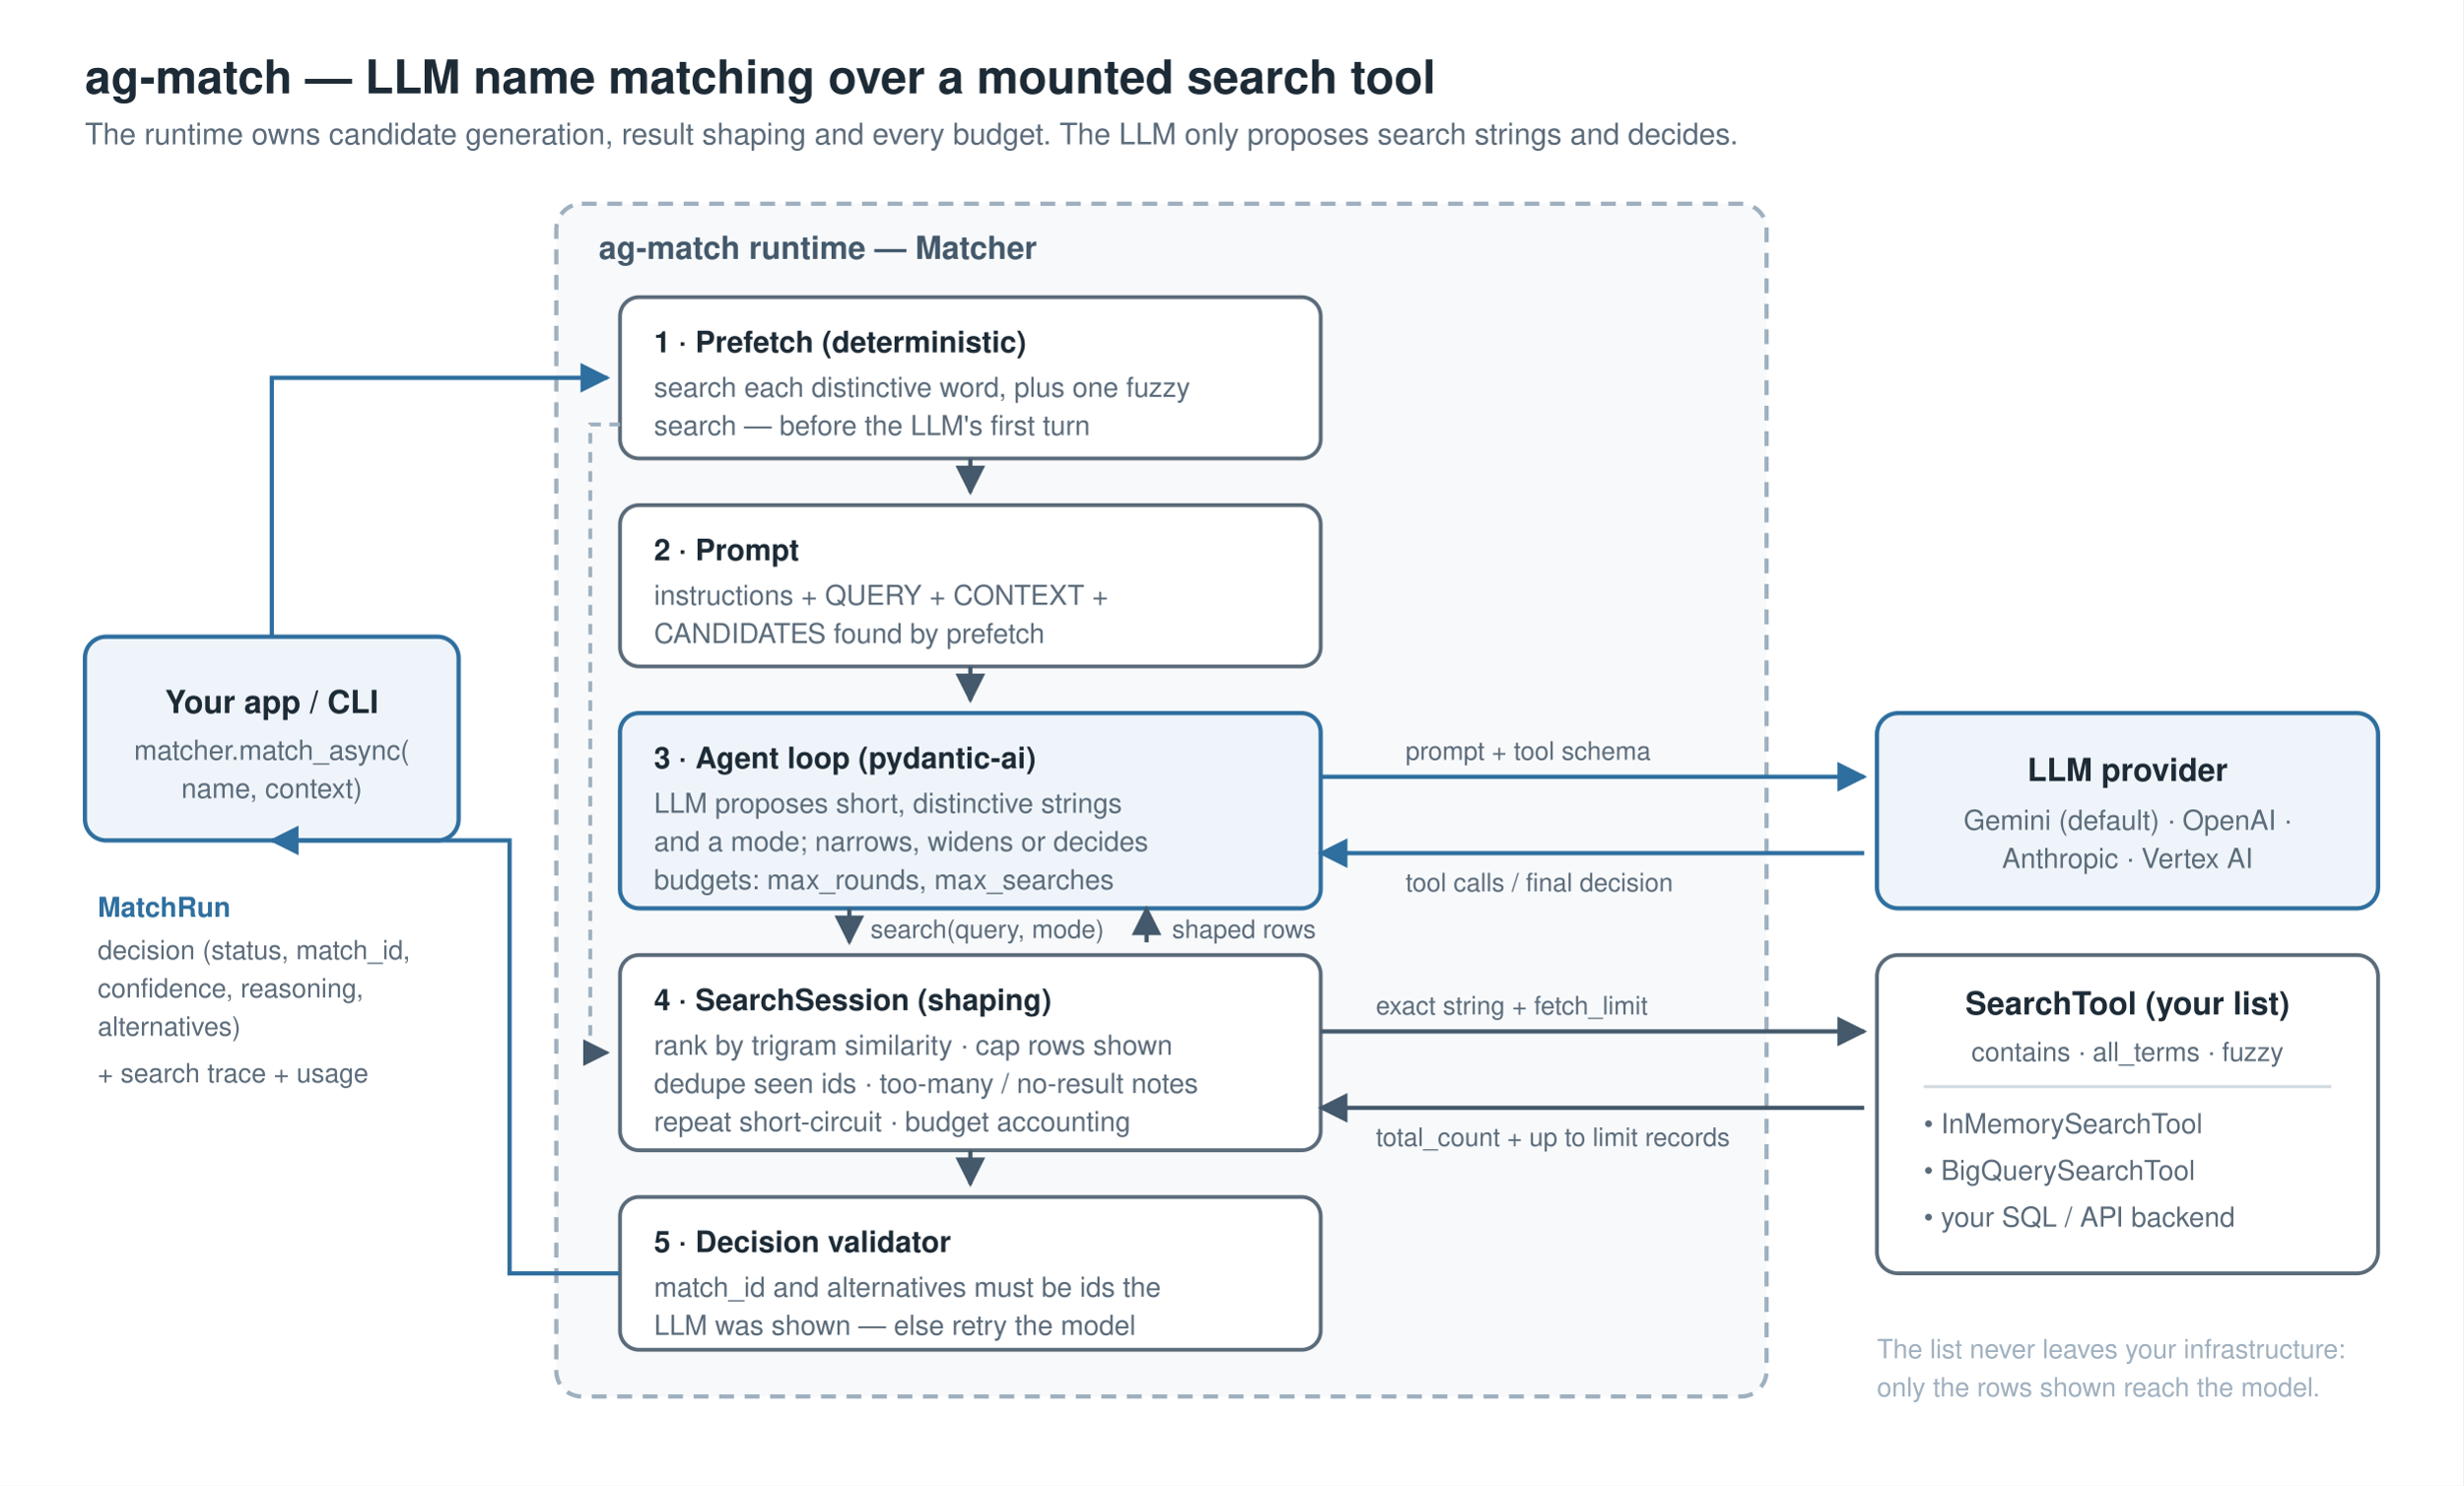
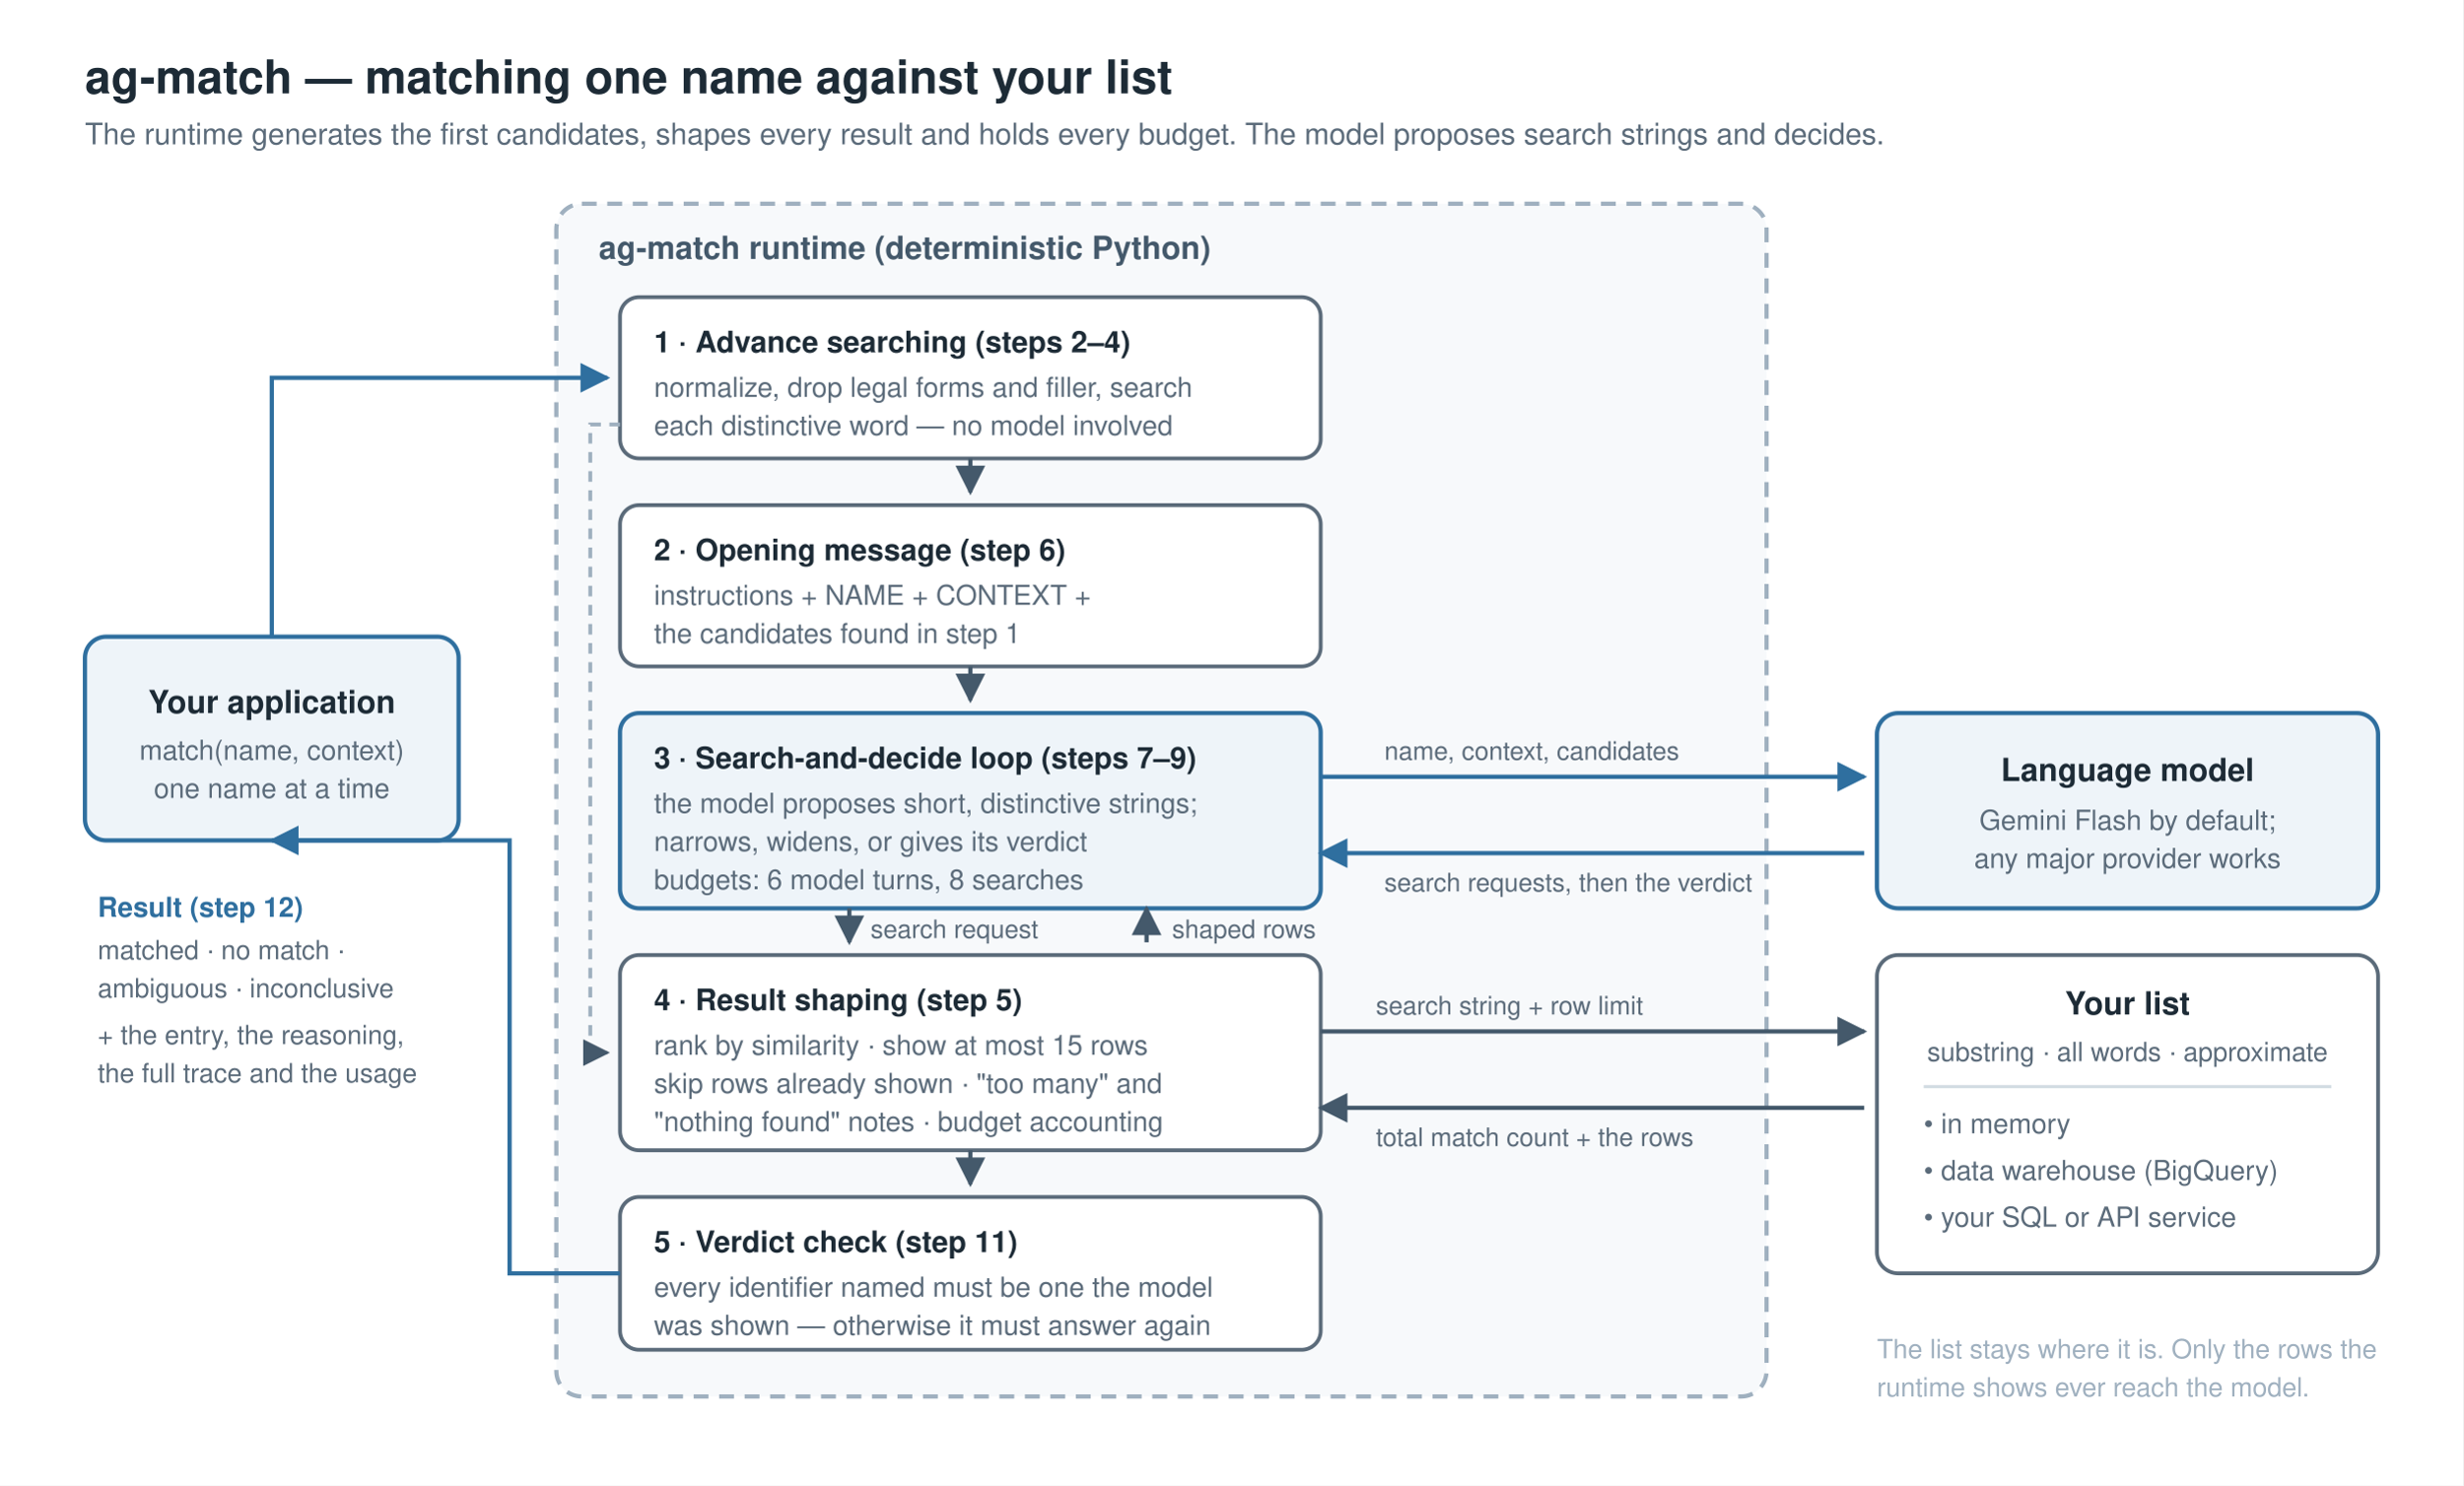
<svg xmlns="http://www.w3.org/2000/svg" width="1160" height="700" viewBox="0 0 1160 700" font-family="Helvetica, Arial, sans-serif">
  <defs>
    <marker id="arrow" viewBox="0 0 10 10" refX="9" refY="5" markerWidth="7" markerHeight="7" orient="auto-start-reverse">
      <path d="M 0 0 L 10 5 L 0 10 z" fill="#44596b" />
    </marker>
    <marker id="arrowlight" viewBox="0 0 10 10" refX="9" refY="5" markerWidth="7" markerHeight="7" orient="auto-start-reverse">
      <path d="M 0 0 L 10 5 L 0 10 z" fill="#2f6f9f" />
    </marker>
  </defs>
  <rect x="0" y="0" width="1160" height="700" fill="#ffffff" />
-   <text x="40" y="44" font-size="22" font-weight="bold" fill="#1d2b36">ag-match — LLM name matching over a mounted search tool</text>
-   <text x="40" y="68" font-size="14" fill="#5b6b7a">The runtime owns candidate generation, result shaping and every budget. The LLM only proposes search strings and decides.</text>
+   <text x="40" y="44" font-size="22" font-weight="bold" fill="#1d2b36">ag-match — matching one name against your list</text>
+   <text x="40" y="68" font-size="14" fill="#5b6b7a">The runtime generates the first candidates, shapes every result and holds every budget. The model proposes search strings and decides.</text>
  <rect x="262" y="96" width="570" height="562" rx="12" fill="#f7f9fb" stroke="#9fb0bf" stroke-width="2" stroke-dasharray="7 5" />
-   <text x="282" y="122" font-size="15" font-weight="bold" fill="#44596b">ag-match runtime — Matcher</text>
+   <text x="282" y="122" font-size="15" font-weight="bold" fill="#44596b">ag-match runtime (deterministic Python)</text>
  <rect x="40" y="300" width="176" height="96" rx="10" fill="#eef4f9" stroke="#2f6f9f" stroke-width="2" />
-   <text x="128" y="336" font-size="15" font-weight="bold" fill="#1d2b36" text-anchor="middle">Your app / CLI</text>
-   <text x="128" y="358" font-size="13" fill="#5b6b7a" text-anchor="middle">matcher.match_async(</text>
-   <text x="128" y="376" font-size="13" fill="#5b6b7a" text-anchor="middle">name, context)</text>
+   <text x="128" y="336" font-size="15" font-weight="bold" fill="#1d2b36" text-anchor="middle">Your application</text>
+   <text x="128" y="358" font-size="13" fill="#5b6b7a" text-anchor="middle">match(name, context)</text>
+   <text x="128" y="376" font-size="13" fill="#5b6b7a" text-anchor="middle">one name at a time</text>
  <rect x="292" y="140" width="330" height="76" rx="9" fill="#ffffff" stroke="#5b6b7a" stroke-width="1.8" />
-   <text x="308" y="166" font-size="14" font-weight="bold" fill="#1d2b36">1 · Prefetch (deterministic)</text>
-   <text x="308" y="187" font-size="13" fill="#5b6b7a">search each distinctive word, plus one fuzzy</text>
-   <text x="308" y="205" font-size="13" fill="#5b6b7a">search — before the LLM's first turn</text>
+   <text x="308" y="166" font-size="14" font-weight="bold" fill="#1d2b36">1 · Advance searching (steps 2–4)</text>
+   <text x="308" y="187" font-size="13" fill="#5b6b7a">normalize, drop legal forms and filler, search</text>
+   <text x="308" y="205" font-size="13" fill="#5b6b7a">each distinctive word — no model involved</text>
  <rect x="292" y="238" width="330" height="76" rx="9" fill="#ffffff" stroke="#5b6b7a" stroke-width="1.8" />
-   <text x="308" y="264" font-size="14" font-weight="bold" fill="#1d2b36">2 · Prompt</text>
-   <text x="308" y="285" font-size="13" fill="#5b6b7a">instructions + QUERY + CONTEXT +</text>
-   <text x="308" y="303" font-size="13" fill="#5b6b7a">CANDIDATES found by prefetch</text>
+   <text x="308" y="264" font-size="14" font-weight="bold" fill="#1d2b36">2 · Opening message (step 6)</text>
+   <text x="308" y="285" font-size="13" fill="#5b6b7a">instructions + NAME + CONTEXT +</text>
+   <text x="308" y="303" font-size="13" fill="#5b6b7a">the candidates found in step 1</text>
  <rect x="292" y="336" width="330" height="92" rx="9" fill="#eef4f9" stroke="#2f6f9f" stroke-width="2" />
-   <text x="308" y="362" font-size="14" font-weight="bold" fill="#1d2b36">3 · Agent loop (pydantic-ai)</text>
-   <text x="308" y="383" font-size="13" fill="#5b6b7a">LLM proposes short, distinctive strings</text>
-   <text x="308" y="401" font-size="13" fill="#5b6b7a">and a mode; narrows, widens or decides</text>
-   <text x="308" y="419" font-size="13" fill="#5b6b7a">budgets: max_rounds, max_searches</text>
+   <text x="308" y="362" font-size="14" font-weight="bold" fill="#1d2b36">3 · Search-and-decide loop (steps 7–9)</text>
+   <text x="308" y="383" font-size="13" fill="#5b6b7a">the model proposes short, distinctive strings;</text>
+   <text x="308" y="401" font-size="13" fill="#5b6b7a">narrows, widens, or gives its verdict</text>
+   <text x="308" y="419" font-size="13" fill="#5b6b7a">budgets: 6 model turns, 8 searches</text>
  <rect x="292" y="450" width="330" height="92" rx="9" fill="#ffffff" stroke="#5b6b7a" stroke-width="1.8" />
-   <text x="308" y="476" font-size="14" font-weight="bold" fill="#1d2b36">4 · SearchSession (shaping)</text>
-   <text x="308" y="497" font-size="13" fill="#5b6b7a">rank by trigram similarity · cap rows shown</text>
-   <text x="308" y="515" font-size="13" fill="#5b6b7a">dedupe seen ids · too-many / no-result notes</text>
-   <text x="308" y="533" font-size="13" fill="#5b6b7a">repeat short-circuit · budget accounting</text>
+   <text x="308" y="476" font-size="14" font-weight="bold" fill="#1d2b36">4 · Result shaping (step 5)</text>
+   <text x="308" y="497" font-size="13" fill="#5b6b7a">rank by similarity · show at most 15 rows</text>
+   <text x="308" y="515" font-size="13" fill="#5b6b7a">skip rows already shown · "too many" and</text>
+   <text x="308" y="533" font-size="13" fill="#5b6b7a">"nothing found" notes · budget accounting</text>
  <rect x="292" y="564" width="330" height="72" rx="9" fill="#ffffff" stroke="#5b6b7a" stroke-width="1.8" />
-   <text x="308" y="590" font-size="14" font-weight="bold" fill="#1d2b36">5 · Decision validator</text>
-   <text x="308" y="611" font-size="13" fill="#5b6b7a">match_id and alternatives must be ids the</text>
-   <text x="308" y="629" font-size="13" fill="#5b6b7a">LLM was shown — else retry the model</text>
+   <text x="308" y="590" font-size="14" font-weight="bold" fill="#1d2b36">5 · Verdict check (step 11)</text>
+   <text x="308" y="611" font-size="13" fill="#5b6b7a">every identifier named must be one the model</text>
+   <text x="308" y="629" font-size="13" fill="#5b6b7a">was shown — otherwise it must answer again</text>
  <rect x="884" y="336" width="236" height="92" rx="10" fill="#eef4f9" stroke="#2f6f9f" stroke-width="2" />
-   <text x="1002" y="368" font-size="15" font-weight="bold" fill="#1d2b36" text-anchor="middle">LLM provider</text>
-   <text x="1002" y="391" font-size="13" fill="#5b6b7a" text-anchor="middle">Gemini (default) · OpenAI ·</text>
-   <text x="1002" y="409" font-size="13" fill="#5b6b7a" text-anchor="middle">Anthropic · Vertex AI</text>
+   <text x="1002" y="368" font-size="15" font-weight="bold" fill="#1d2b36" text-anchor="middle">Language model</text>
+   <text x="1002" y="391" font-size="13" fill="#5b6b7a" text-anchor="middle">Gemini Flash by default;</text>
+   <text x="1002" y="409" font-size="13" fill="#5b6b7a" text-anchor="middle">any major provider works</text>
  <rect x="884" y="450" width="236" height="150" rx="10" fill="#ffffff" stroke="#5b6b7a" stroke-width="1.8" />
-   <text x="1002" y="478" font-size="15" font-weight="bold" fill="#1d2b36" text-anchor="middle">SearchTool (your list)</text>
-   <text x="1002" y="500" font-size="12.5" fill="#5b6b7a" text-anchor="middle">contains · all_terms · fuzzy</text>
+   <text x="1002" y="478" font-size="15" font-weight="bold" fill="#1d2b36" text-anchor="middle">Your list</text>
+   <text x="1002" y="500" font-size="12.5" fill="#5b6b7a" text-anchor="middle">substring · all words · approximate</text>
  <line x1="906" y1="512" x2="1098" y2="512" stroke="#d3dce3" stroke-width="1.5" />
-   <text x="906" y="534" font-size="13" fill="#5b6b7a">• InMemorySearchTool</text>
-   <text x="906" y="556" font-size="13" fill="#5b6b7a">• BigQuerySearchTool</text>
-   <text x="906" y="578" font-size="13" fill="#5b6b7a">• your SQL / API backend</text>
+   <text x="906" y="534" font-size="13" fill="#5b6b7a">• in memory</text>
+   <text x="906" y="556" font-size="13" fill="#5b6b7a">• data warehouse (BigQuery)</text>
+   <text x="906" y="578" font-size="13" fill="#5b6b7a">• your SQL or API service</text>
  <path d="M 128 300 L 128 178 L 286 178" stroke="#2f6f9f" stroke-width="2" fill="none" marker-end="url(#arrowlight)" />
  <path d="M 292 600 L 240 600 L 240 396 L 128 396" stroke="#2f6f9f" stroke-width="2" fill="none" marker-end="url(#arrowlight)" />
-   <text x="46" y="432" font-size="13" font-weight="bold" fill="#2f6f9f">MatchRun</text>
-   <text x="46" y="452" font-size="12.5" fill="#5b6b7a">decision (status, match_id,</text>
-   <text x="46" y="470" font-size="12.5" fill="#5b6b7a">confidence, reasoning,</text>
-   <text x="46" y="488" font-size="12.5" fill="#5b6b7a">alternatives)</text>
-   <text x="46" y="510" font-size="12.5" fill="#5b6b7a">+ search trace + usage</text>
+   <text x="46" y="432" font-size="13" font-weight="bold" fill="#2f6f9f">Result (step 12)</text>
+   <text x="46" y="452" font-size="12.5" fill="#5b6b7a">matched · no match ·</text>
+   <text x="46" y="470" font-size="12.5" fill="#5b6b7a">ambiguous · inconclusive</text>
+   <text x="46" y="492" font-size="12.5" fill="#5b6b7a">+ the entry, the reasoning,</text>
+   <text x="46" y="510" font-size="12.5" fill="#5b6b7a">the full trace and the usage</text>
  <path d="M 457 216 L 457 232" stroke="#44596b" stroke-width="2" fill="none" marker-end="url(#arrow)" />
  <path d="M 457 314 L 457 330" stroke="#44596b" stroke-width="2" fill="none" marker-end="url(#arrow)" />
  <path d="M 400 428 L 400 444" stroke="#44596b" stroke-width="2" fill="none" marker-end="url(#arrow)" />
-   <text x="410" y="442" font-size="12" fill="#5b6b7a">search(query, mode)</text>
+   <text x="410" y="442" font-size="12" fill="#5b6b7a">search request</text>
  <path d="M 540 444 L 540 428" stroke="#44596b" stroke-width="2" fill="none" marker-end="url(#arrow)" />
  <text x="552" y="442" font-size="12" fill="#5b6b7a">shaped rows</text>
  <path d="M 457 542 L 457 558" stroke="#44596b" stroke-width="2" fill="none" marker-end="url(#arrow)" />
  <path d="M 292 200 L 278 200 L 278 496 L 286 496" stroke="#9fb0bf" stroke-width="1.8" fill="none" stroke-dasharray="5 4" marker-end="url(#arrow)" />
  <path d="M 622 366 L 878 366" stroke="#2f6f9f" stroke-width="2" fill="none" marker-end="url(#arrowlight)" />
-   <text x="662" y="358" font-size="12" fill="#5b6b7a">prompt + tool schema</text>
+   <text x="652" y="358" font-size="12" fill="#5b6b7a">name, context, candidates</text>
  <path d="M 878 402 L 622 402" stroke="#2f6f9f" stroke-width="2" fill="none" marker-end="url(#arrowlight)" />
-   <text x="662" y="420" font-size="12" fill="#5b6b7a">tool calls / final decision</text>
+   <text x="652" y="420" font-size="12" fill="#5b6b7a">search requests, then the verdict</text>
  <path d="M 622 486 L 878 486" stroke="#44596b" stroke-width="2" fill="none" marker-end="url(#arrow)" />
-   <text x="648" y="478" font-size="12" fill="#5b6b7a">exact string + fetch_limit</text>
+   <text x="648" y="478" font-size="12" fill="#5b6b7a">search string + row limit</text>
  <path d="M 878 522 L 622 522" stroke="#44596b" stroke-width="2" fill="none" marker-end="url(#arrow)" />
-   <text x="648" y="540" font-size="12" fill="#5b6b7a">total_count + up to limit records</text>
-   <text x="884" y="640" font-size="12.5" fill="#9fb0bf">The list never leaves your infrastructure:</text>
-   <text x="884" y="658" font-size="12.5" fill="#9fb0bf">only the rows shown reach the model.</text>
+   <text x="648" y="540" font-size="12" fill="#5b6b7a">total match count + the rows</text>
+   <text x="884" y="640" font-size="12.5" fill="#9fb0bf">The list stays where it is. Only the rows the</text>
+   <text x="884" y="658" font-size="12.5" fill="#9fb0bf">runtime shows ever reach the model.</text>
</svg>
